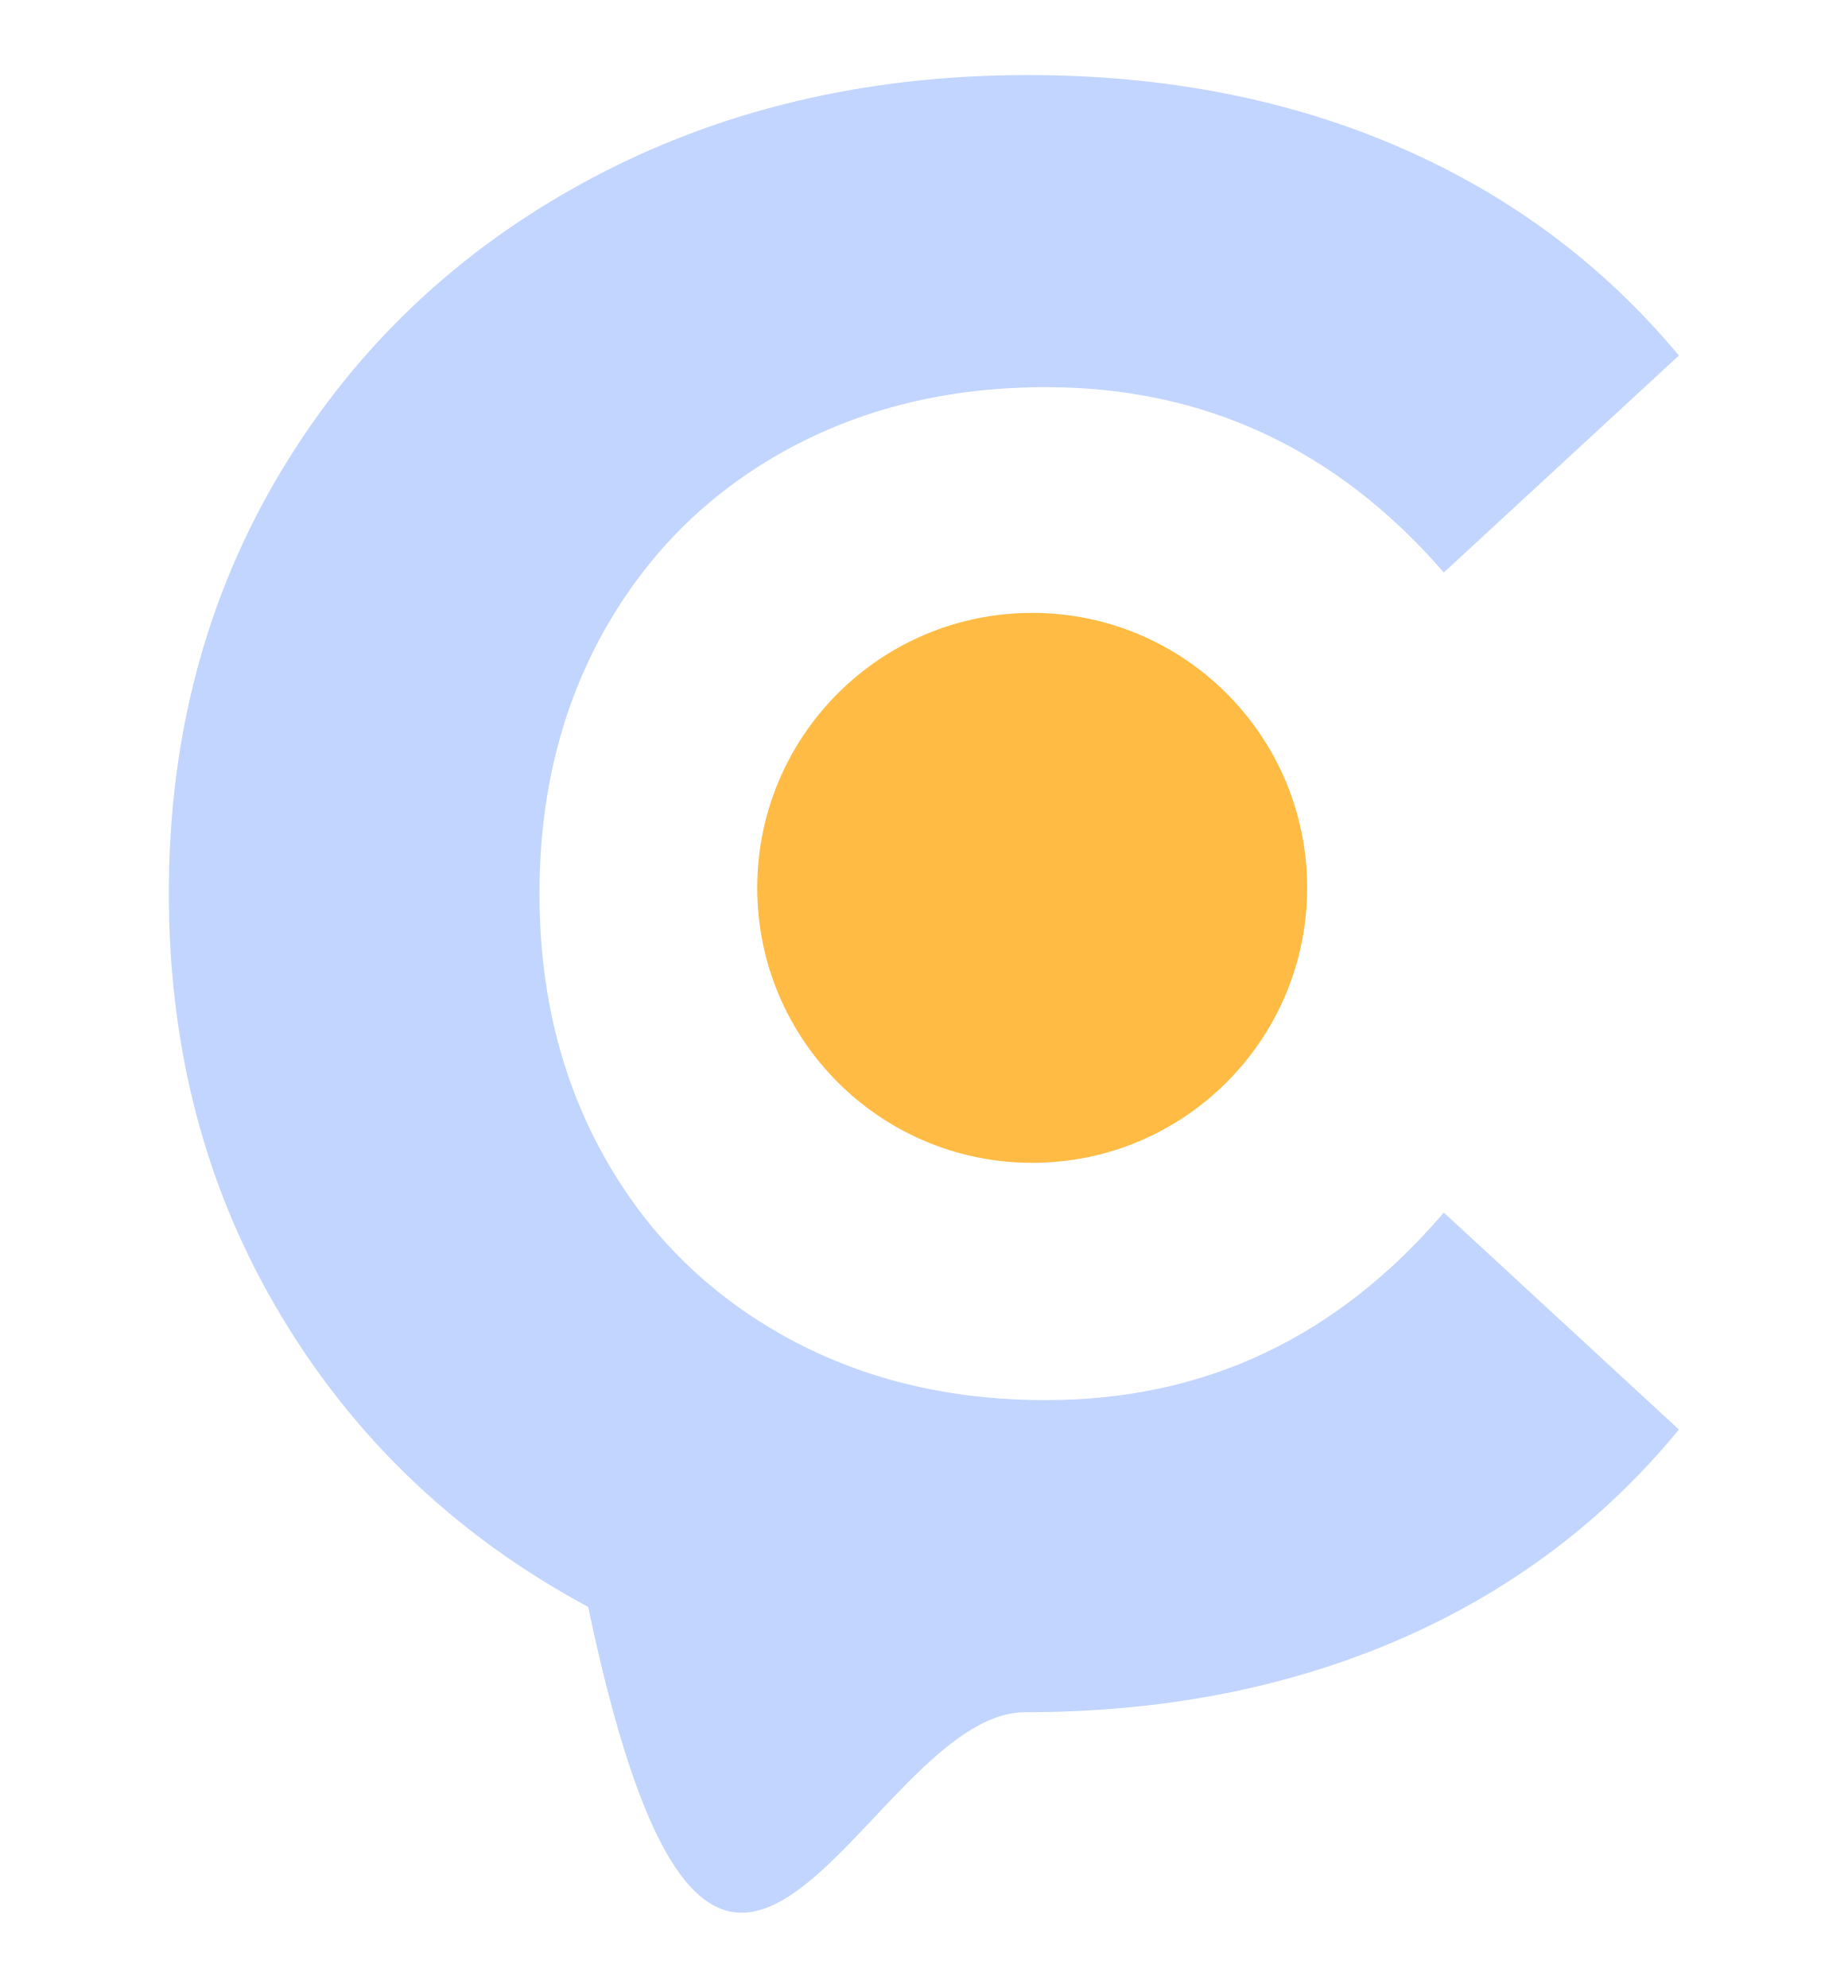
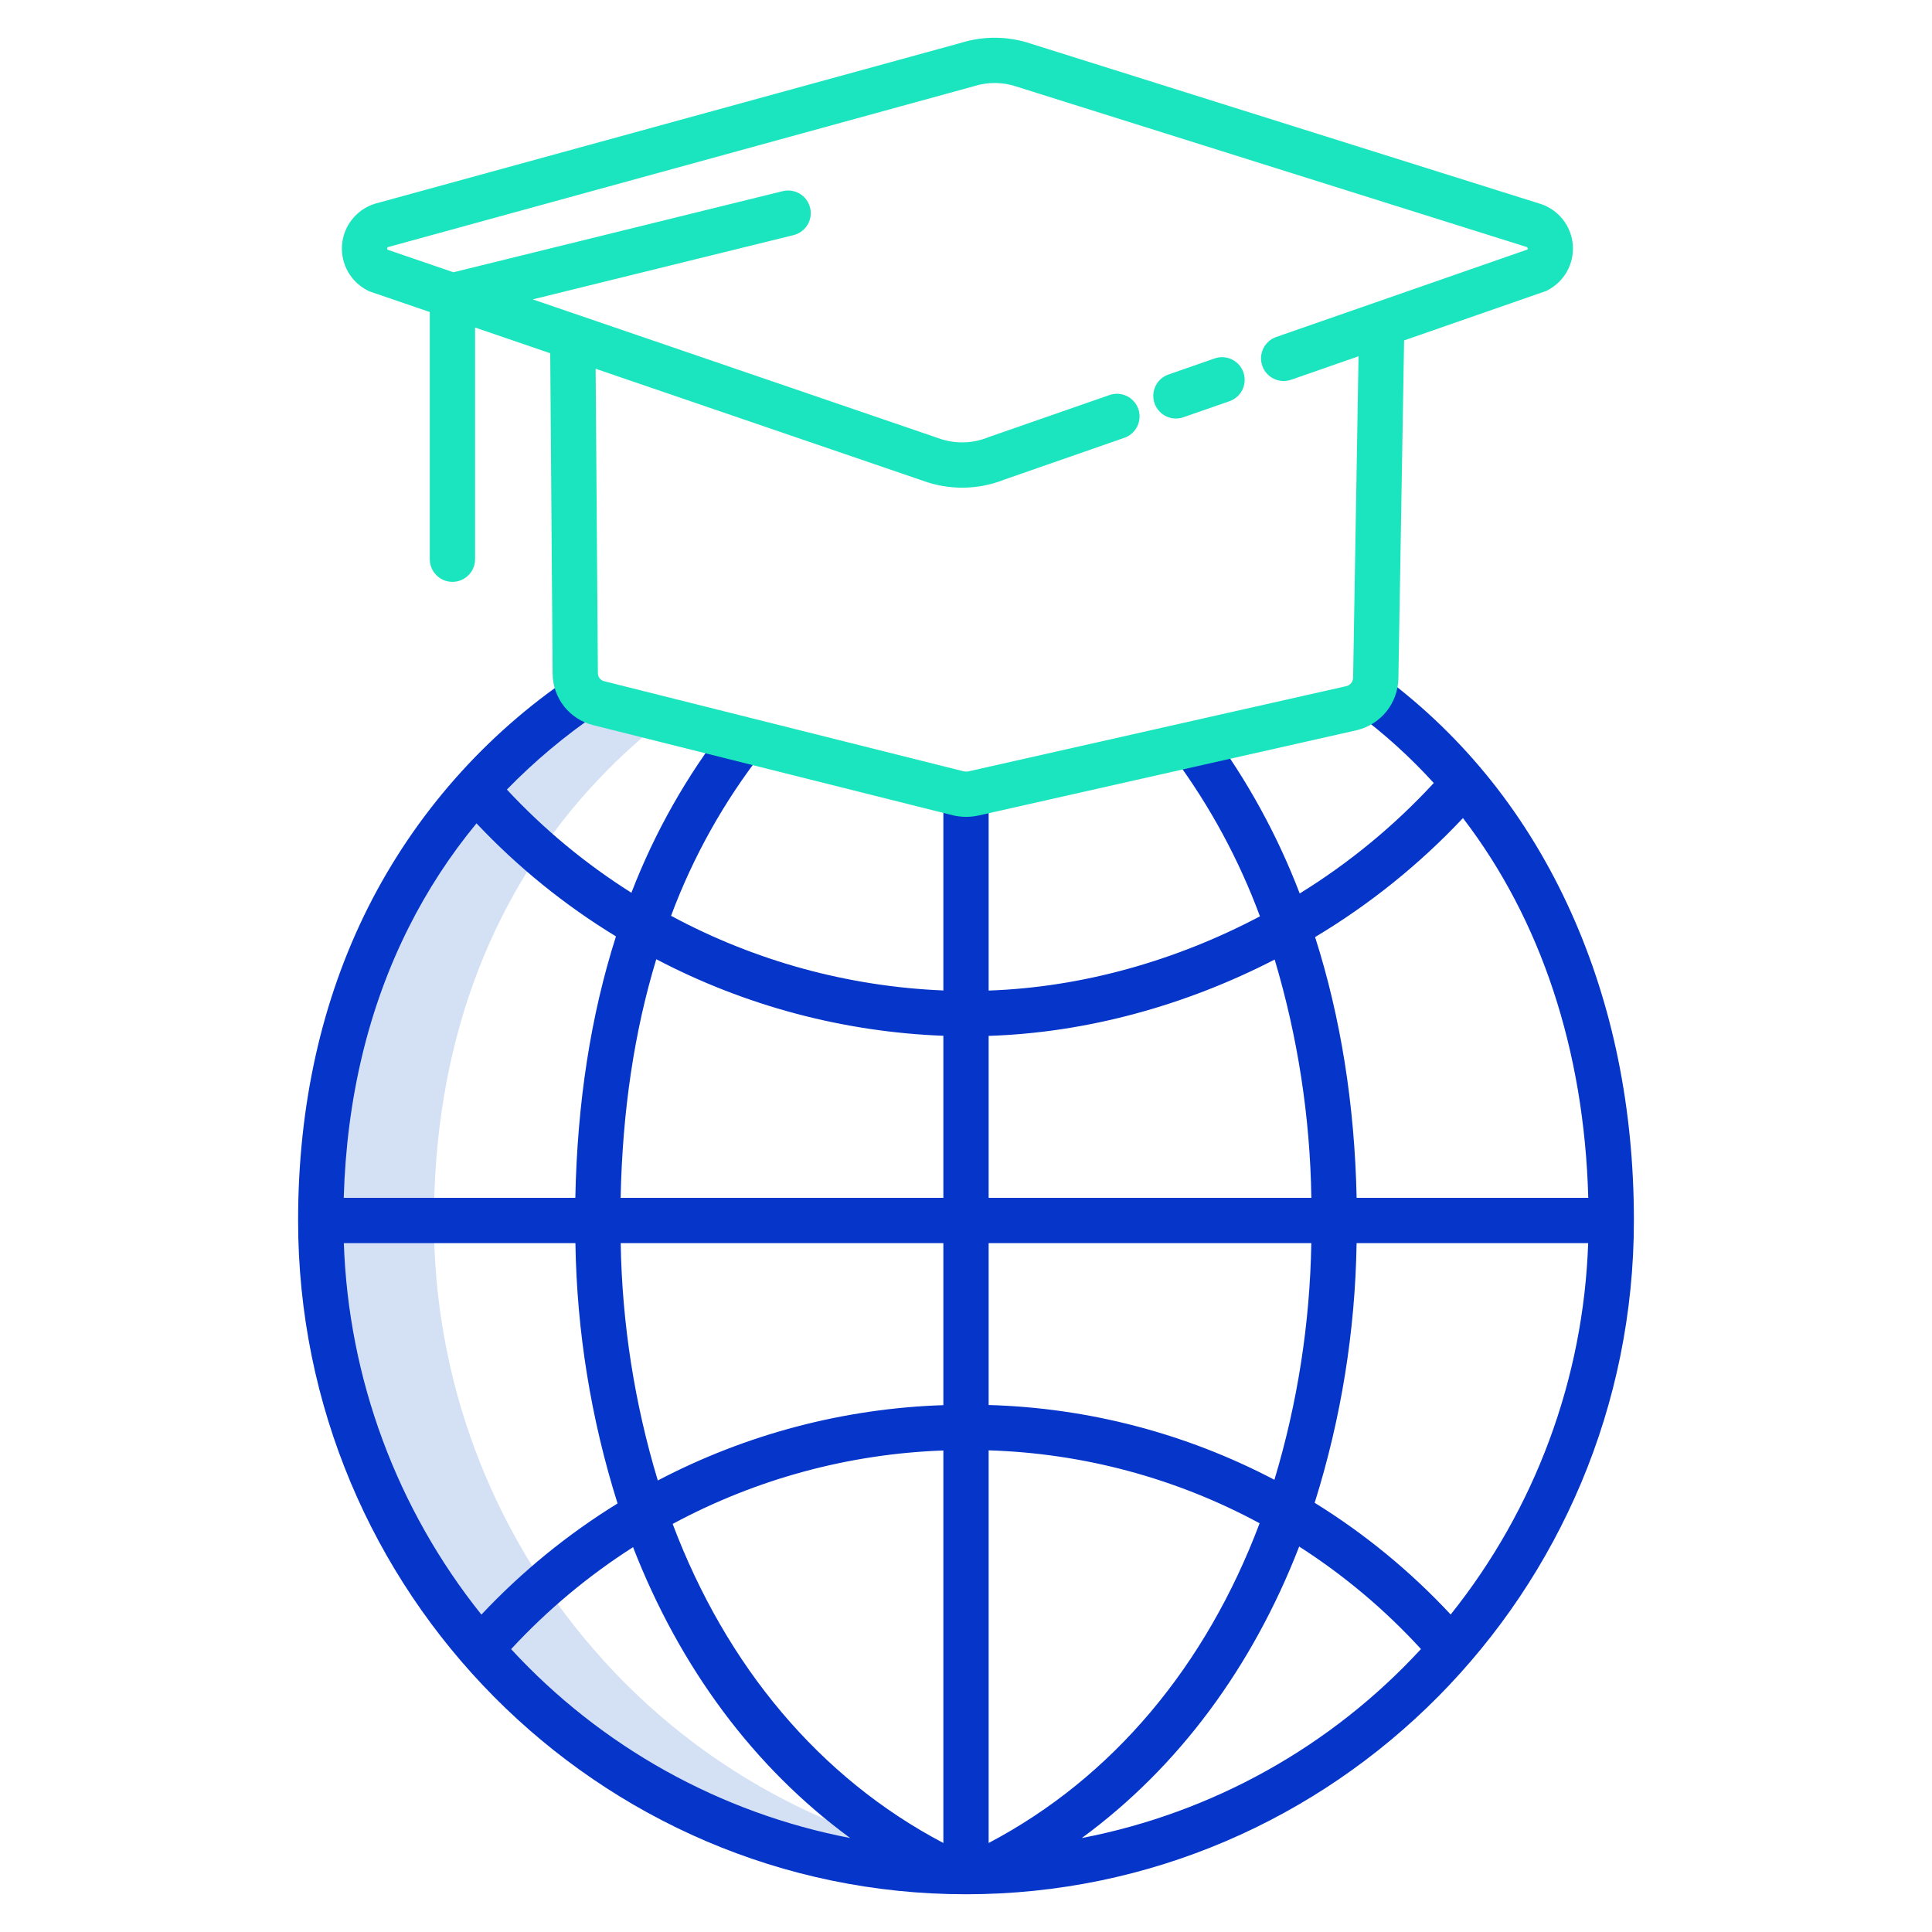
- <svg xmlns="http://www.w3.org/2000/svg" version="1.1" id="Layer_1" x="0px" y="0px" viewBox="0 0 672 723" style="enable-background:new 0 0 672 723;" xml:space="preserve">
-   <style type="text/css">
- 	.st0{fill:#C2D5FF;}
- 	.st1{fill:#FFBB44;}
- </style>
-   <g>
-     <g>
-       <path class="st0" d="M213.9,584.4c-47.4-25.5-84.7-60.8-111.8-106.1C75,433.1,61.4,382,61.4,324.9c0-57,13.6-108.1,40.7-153.3    S166.5,91,213.9,65.5s100.7-38.2,159.9-38.2c49.9,0,95,8.8,135.3,26.3s74.1,42.8,101.5,75.7l-85.5,78.9    c-38.9-44.9-87.2-67.4-144.7-67.4c-35.6,0-67.4,7.8-95.4,23.4s-49.7,37.4-65.4,65.4c-15.6,28-23.4,59.8-23.4,95.4    s7.8,67.4,23.4,95.4s37.4,49.7,65.4,65.4c28,15.6,59.7,23.4,95.4,23.4c57.6,0,105.8-22.7,144.7-68.2l85.5,78.9    c-27.4,33.4-61.4,58.9-102,76.5c-40.6,17.5-85.8,26.3-135.7,26.3C314.3,622.7,261.3,809.9,213.9,584.4z" />
-     </g>
-     <circle class="st1" cx="375.4" cy="322.9" r="100" />
+ <svg xmlns="http://www.w3.org/2000/svg" id="Layer_1" height="512" viewBox="0 0 512 512" width="512" data-name="Layer 1">
+   <path d="m157.33 437.091a172.769 172.769 0 0 1 -42.33-113.651c0-45.389 14.25-84.509 41.17-114.289a159.143 159.143 0 0 1 19.851-18.451l-17.311-4.341a8.168 8.168 0 0 1 -3.85-2.15 161.371 161.371 0 0 0 -28.69 24.94c-26.92 29.782-41.17 68.902-41.17 114.291a172.769 172.769 0 0 0 42.33 113.651 169.939 169.939 0 0 0 124.23 58.849q2.2.061 4.44.06t4.44-.06c3.549-.091 7.068-.3 10.56-.609a170.072 170.072 0 0 1 -113.67-58.24z" fill="#d4e1f4" />
+   <path d="m256 502c97.6 0 177-80.1 177-178.561 0-29.631-5.6-57.1-16.645-81.644-11.414-25.367-28.105-46.36-49.608-62.4l-7.174 9.62a143.384 143.384 0 0 1 20.392 18.493 169.542 169.542 0 0 1 -35.531 29.273 181.425 181.425 0 0 0 -23.66-43.181l-9.616 7.178a170.149 170.149 0 0 1 22.742 42.061c-22.419 11.848-47.285 18.82-71.9 19.668v-52.033h-12v52.007a166.605 166.605 0 0 1 -72.164-19.781 163 163 0 0 1 24.276-43.424l-9.435-7.415a174.488 174.488 0 0 0 -25.347 44.727 165.866 165.866 0 0 1 -33-27.348 156.328 156.328 0 0 1 23.92-20.081l-6.773-9.906a161.2 161.2 0 0 0 -53.925 61.206c-12.31 24.526-18.552 52.441-18.552 82.98 0 98.461 79.4 178.561 177 178.561zm-103.509-172.561a242.006 242.006 0 0 0 11.17 68.99 176.962 176.962 0 0 0 -36.084 29.459 166.667 166.667 0 0 1 -36.459-98.449zm268.391 0a166.667 166.667 0 0 1 -36.439 98.423 175.191 175.191 0 0 0 -36.043-29.606 242.114 242.114 0 0 0 11.114-68.817zm-83.148 62.721a173.423 173.423 0 0 0 -75.734-19.815v-42.906h85.51a231.146 231.146 0 0 1 -9.776 62.721zm-87.734 96.253c-32.835-17.271-57.52-46.883-71.74-84.556a163.509 163.509 0 0 1 71.74-19.467zm12-104.057a161.536 161.536 0 0 1 71.81 19.324c-14.21 37.758-38.923 67.435-71.81 84.733zm-12-11.976a175.4 175.4 0 0 0 -75.676 19.962 231.062 231.062 0 0 1 -9.834-62.9h85.51zm-114.552 64.654a165.017 165.017 0 0 1 32.319-27.019c12.417 31.934 32.025 58.4 57.551 77.086a164.5 164.5 0 0 1 -89.87-50.067zm151.234 50.066c25.57-18.714 45.2-45.242 57.616-77.25a163.255 163.255 0 0 1 32.273 27.163 164.5 164.5 0 0 1 -89.889 50.087zm101.018-270.3c20.623 26.9 32.144 61.423 33.208 100.637h-61.387c-.519-24.718-4.242-47.944-11.009-69.105a182.238 182.238 0 0 0 39.188-31.532zm-49.9 37.492a232.859 232.859 0 0 1 9.722 63.147h-85.522v-42.921c25.9-.826 52.082-8.001 75.8-20.226zm-87.8 20.2v42.947h-85.523q.7-34.488 9.445-63.233a178.455 178.455 0 0 0 76.078 20.286zm-141.724-28.647a146.817 146.817 0 0 1 18-27.648 178.189 178.189 0 0 0 36.961 29.957q-10.007 31.376-10.768 69.285h-61.375c.758-26.301 6.524-50.362 17.182-71.594z" fill="#0635c9" />
+   <g fill="#1ae5be">
+     <path d="m311.638 110.912a5.991 5.991 0 0 0 1.972-.335l12.214-4.252a6 6 0 1 0 -3.946-11.333l-12.213 4.252a6 6 0 0 0 1.973 11.668z" />
+     <path d="m97.646 77.086.317.152 15.937 5.452v65.51a6 6 0 0 0 12 0v-61.4l19.917 6.814.635 84.869a14.139 14.139 0 0 0 10.8 13.7l95.248 23.876a15.391 15.391 0 0 0 3.559.416 14.946 14.946 0 0 0 3.45-.4l100.06-22.565a14.363 14.363 0 0 0 11.02-13.764l1.51-89.531 37.68-13.115.383-.2a12.446 12.446 0 0 0 -1.711-22.8l-135.178-42.5a30.08 30.08 0 0 0 -18.675-.219l-155.108 42.574-.21.062a12.444 12.444 0 0 0 -1.634 23.069zm5.165-11.6 155.066-42.574.218-.064a18.166 18.166 0 0 1 11.385.125l135.151 42.5c.1.038.2.1.219.354a.454.454 0 0 1 -.06.3l-66.582 23.18a6 6 0 0 0 3.945 11.333l17.873-6.222-1.435 85.125a2.358 2.358 0 0 1 -1.729 2.277l-100.062 22.566a3.257 3.257 0 0 1 -1.455.017l-95.245-23.878a2.185 2.185 0 0 1 -1.653-2.137l-.6-80.664 86.688 29.658a30.242 30.242 0 0 0 21.6-.276l31.83-11.081a6 6 0 1 0 -3.945-11.333l-31.956 11.125-.265.1a18.262 18.262 0 0 1 -13.173.183l-107.453-36.761 69.062-17.014a6 6 0 1 0 -2.87-11.651l-87.194 21.48-17.484-5.982a.408.408 0 0 1 -.081-.332c.018-.24.103-.313.205-.352z" />
  </g>
</svg>
